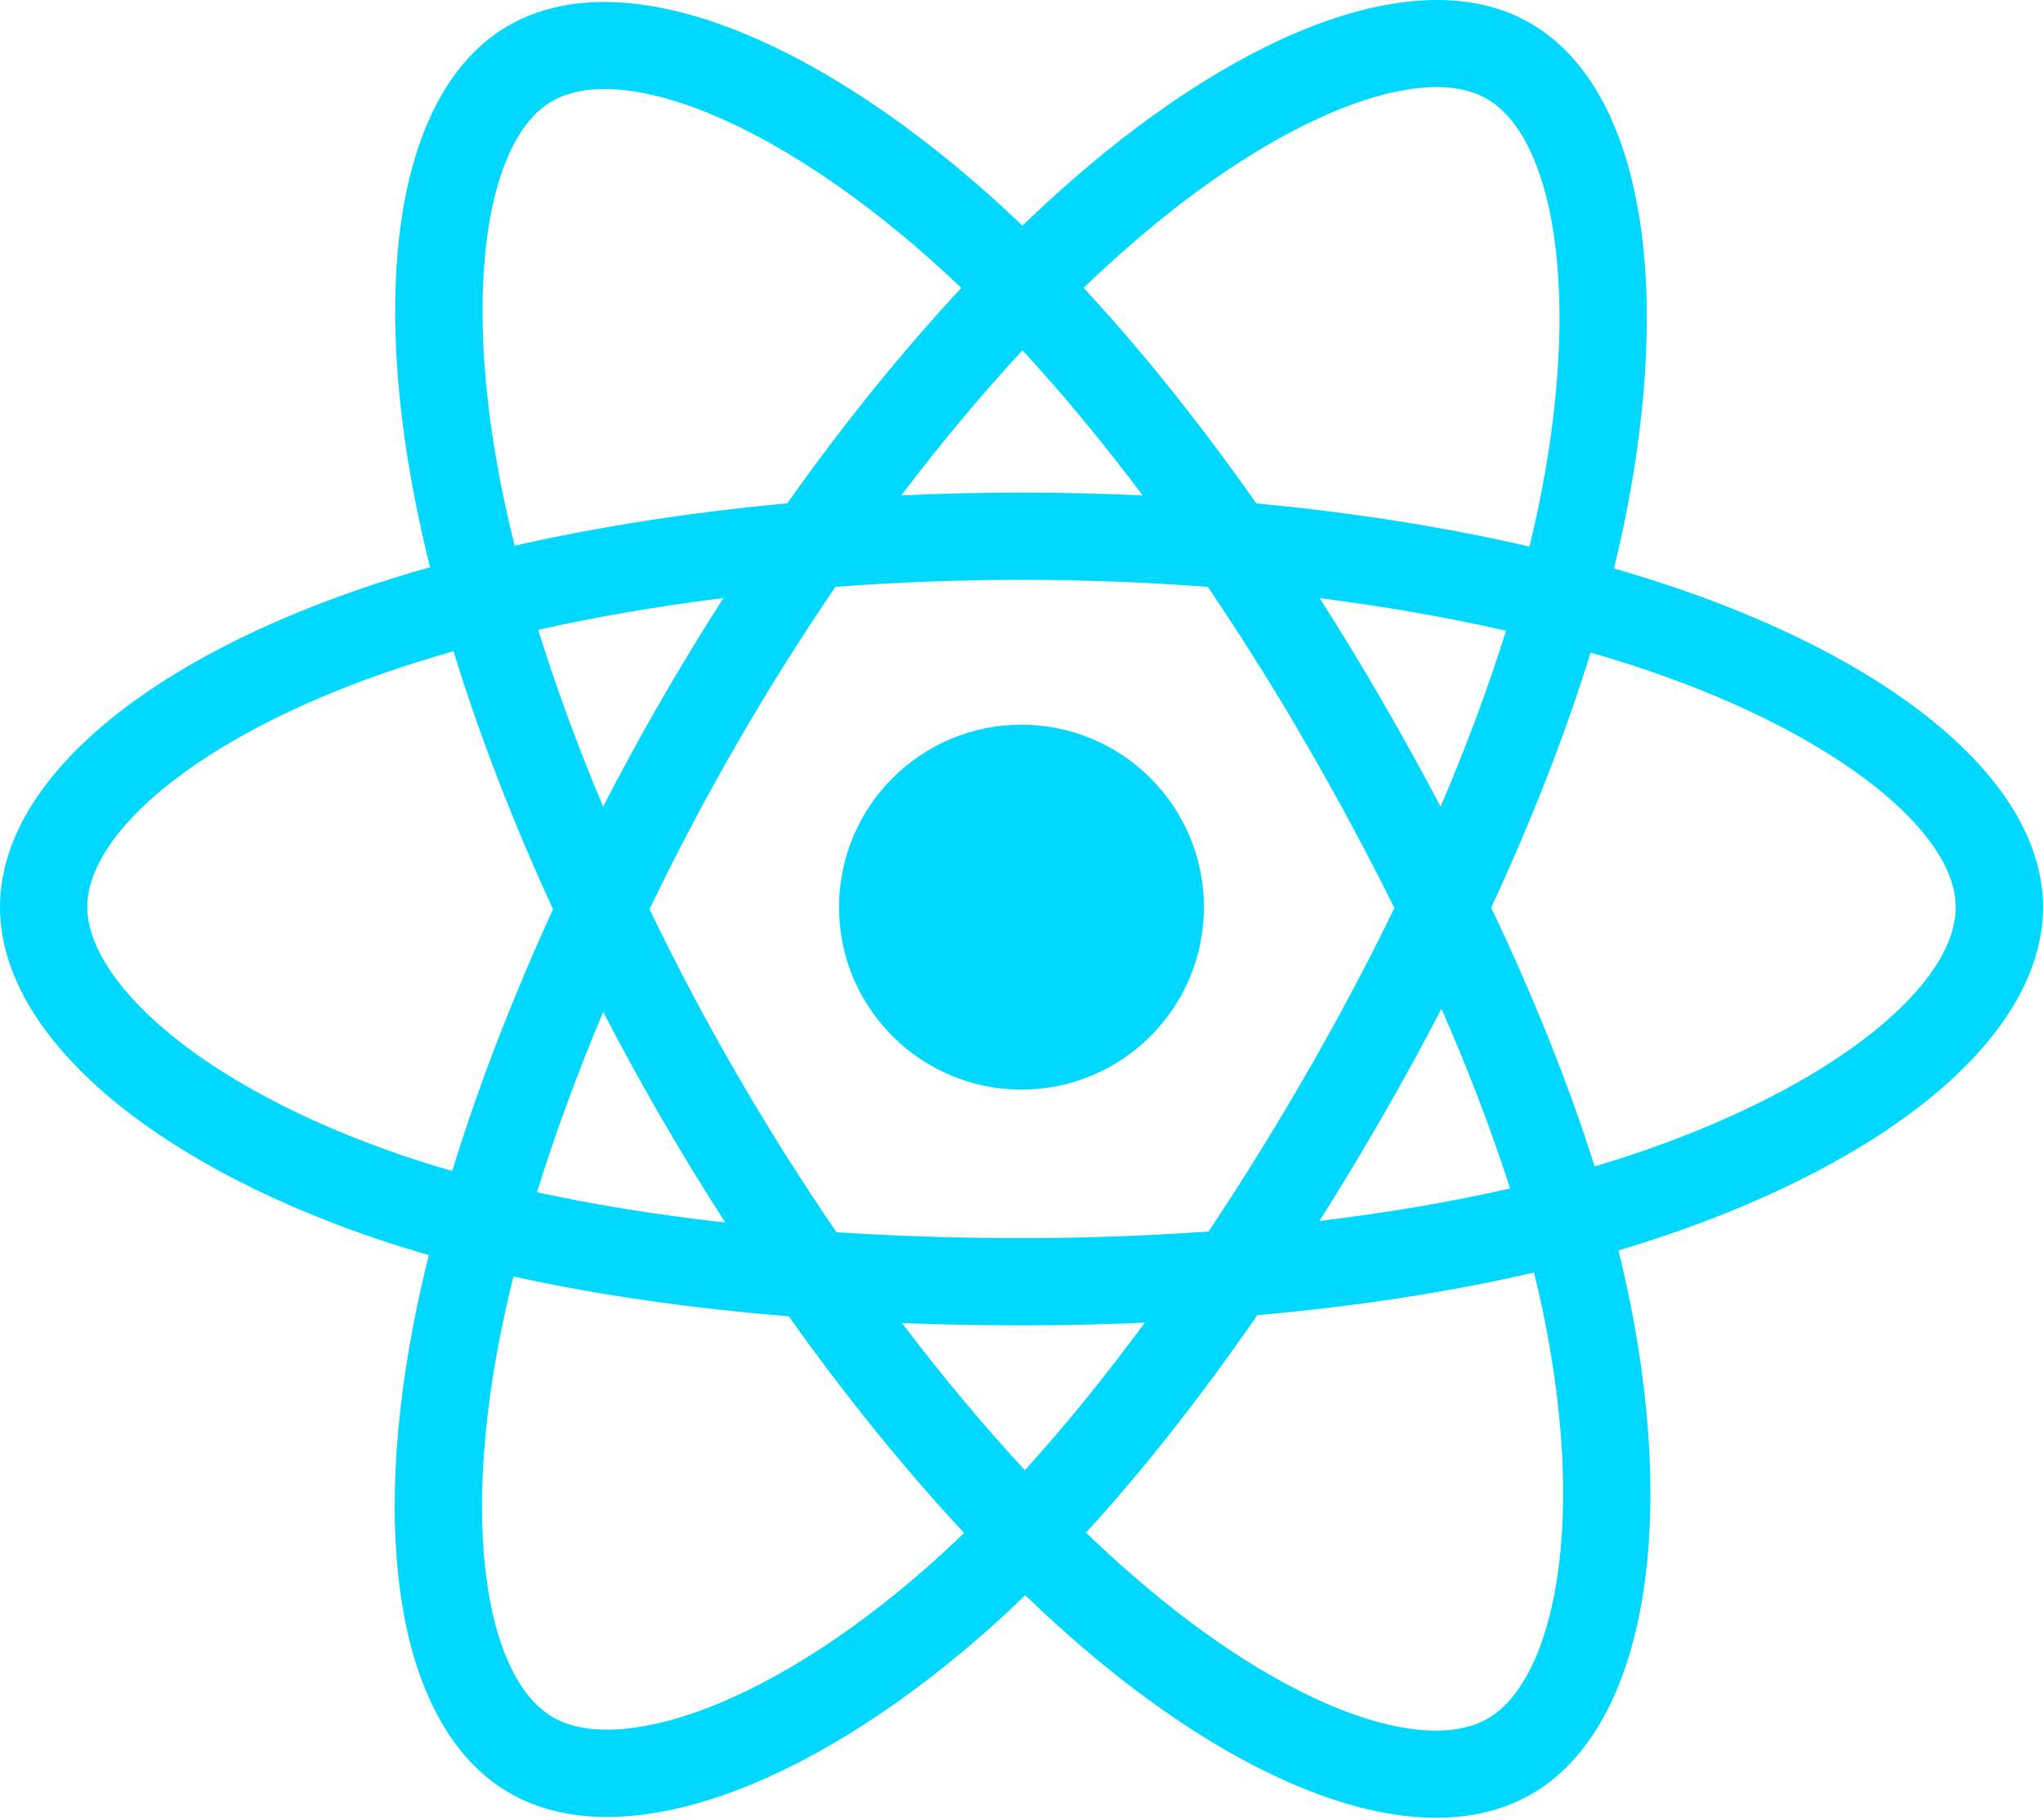
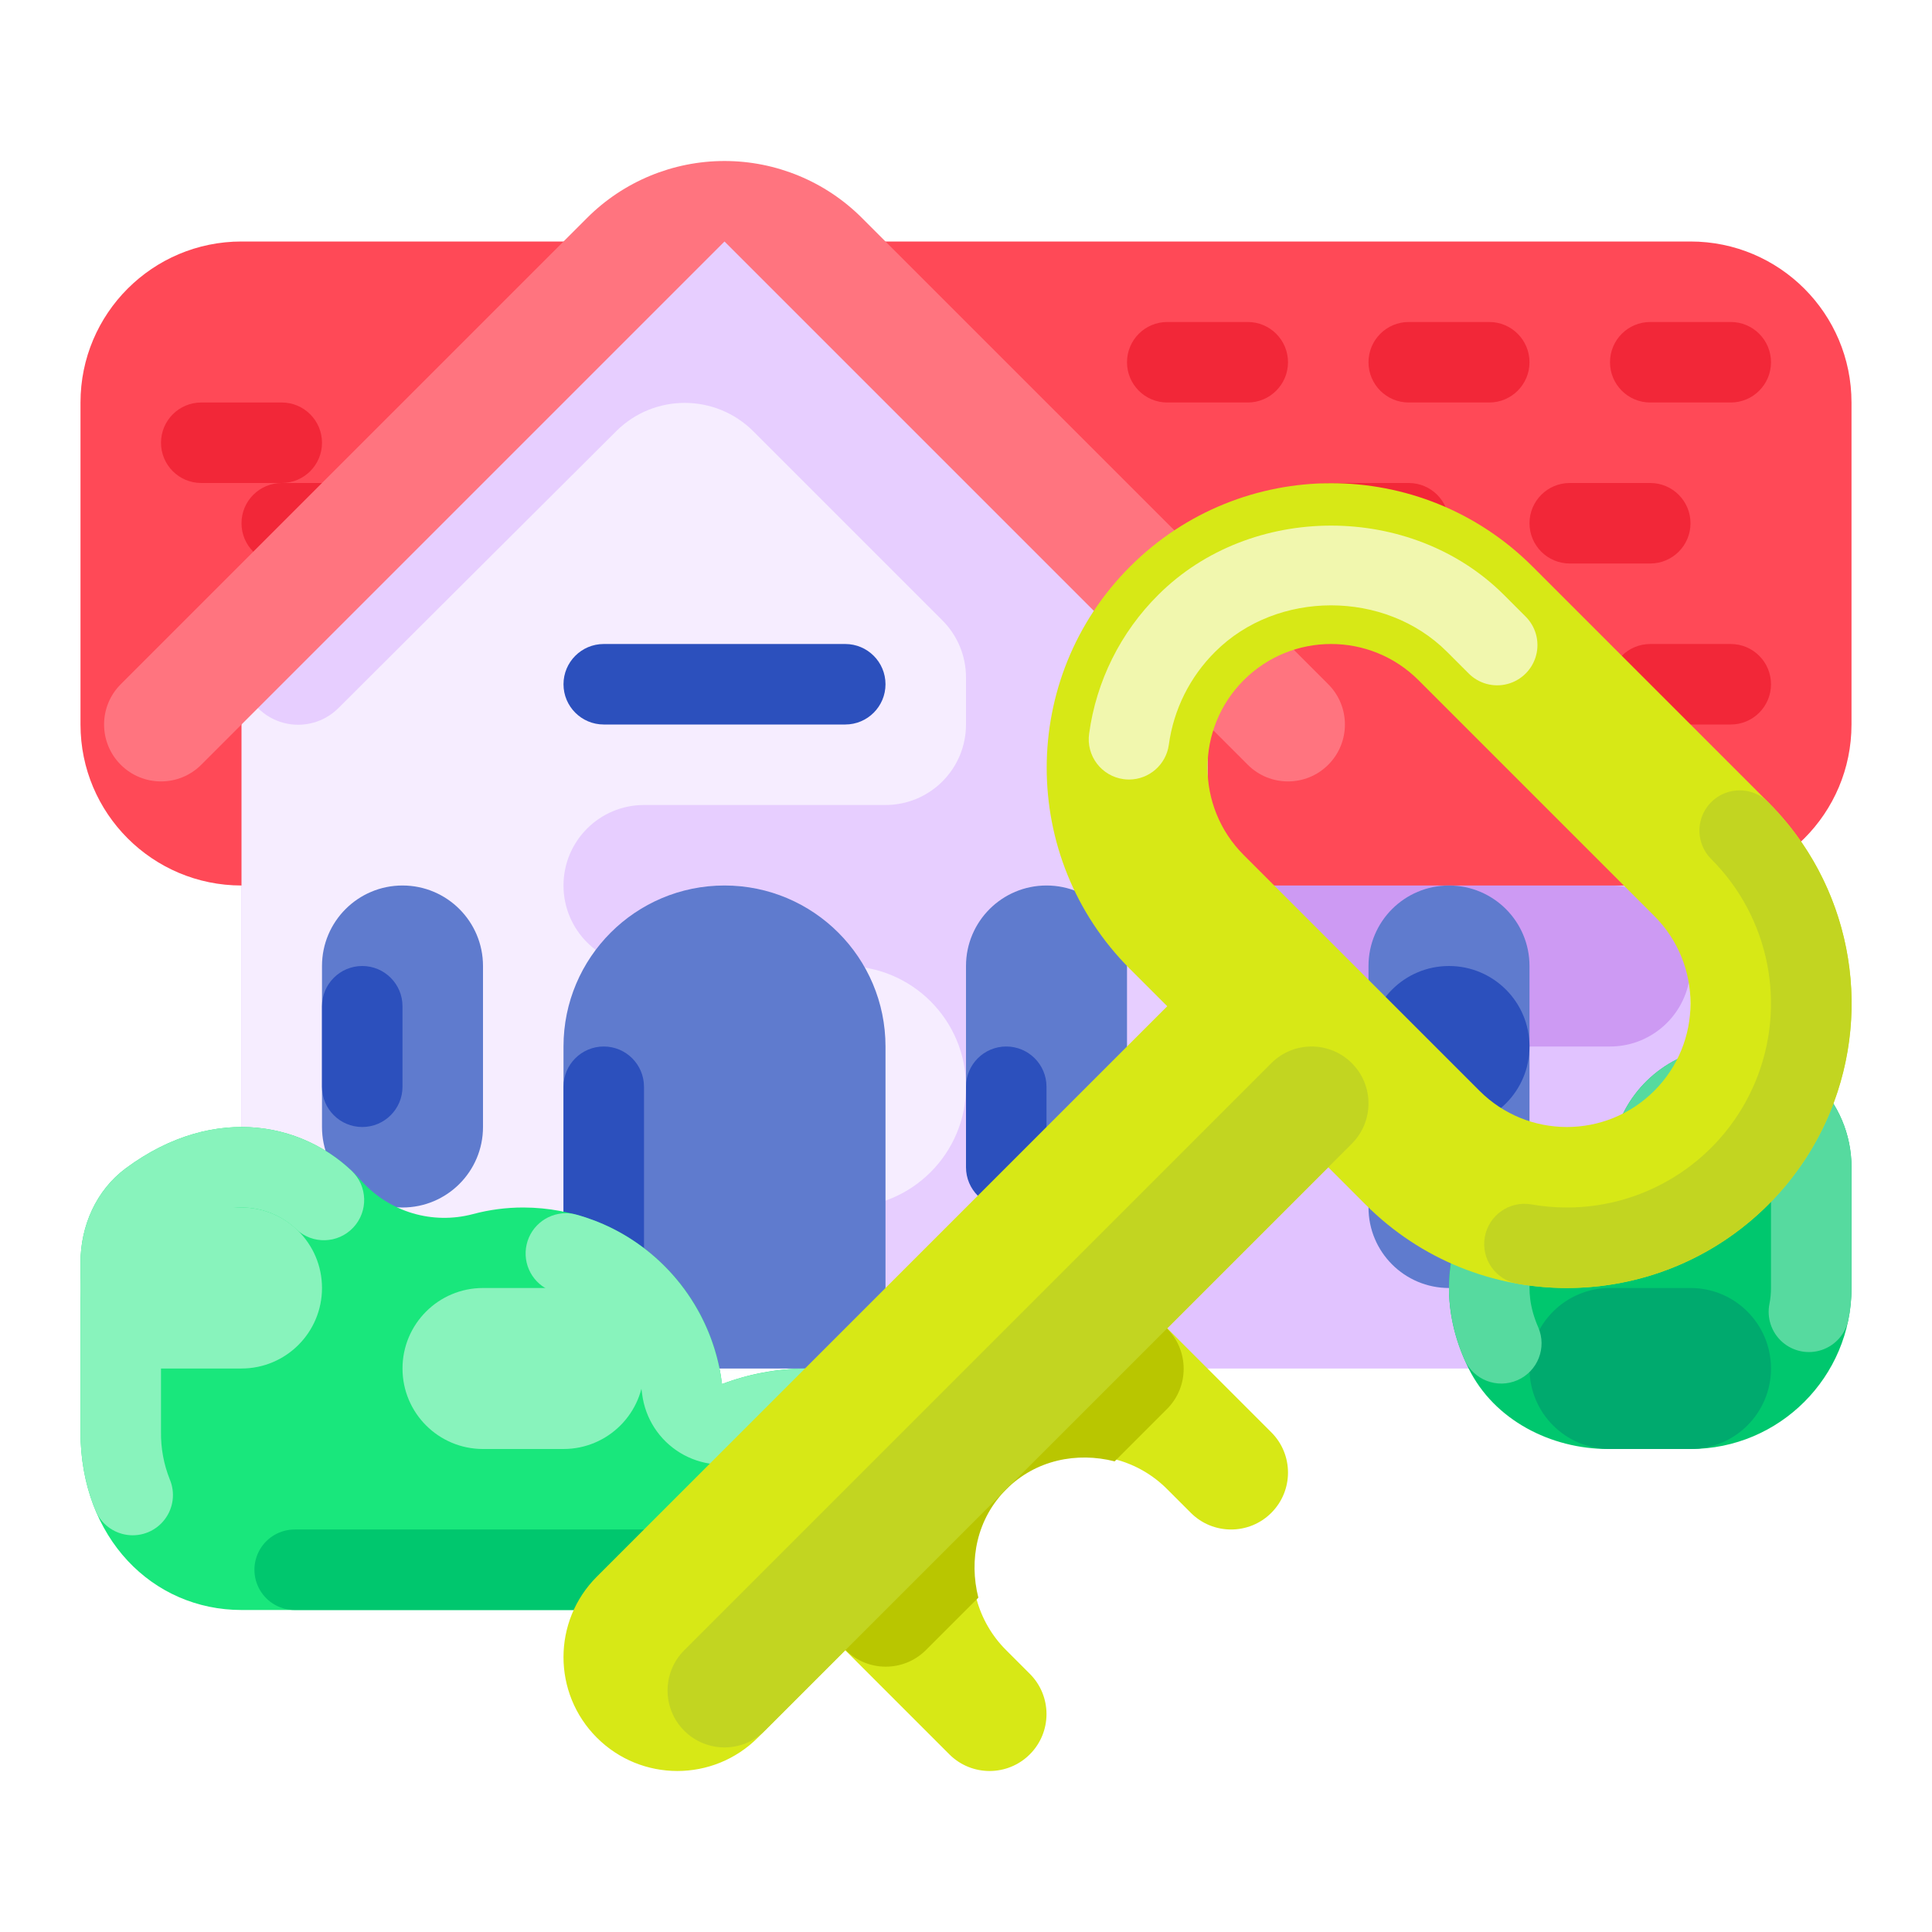
- <svg xmlns="http://www.w3.org/2000/svg" aria-hidden="true" role="img" class="iconify iconify--logos" width="35.93" height="32" preserveAspectRatio="xMidYMid meet" viewBox="0 0 256 228">
-   <path fill="#00D8FF" d="M210.483 73.824a171.49 171.49 0 0 0-8.24-2.597c.465-1.9.893-3.777 1.273-5.621c6.238-30.281 2.16-54.676-11.769-62.708c-13.355-7.7-35.196.329-57.254 19.526a171.23 171.23 0 0 0-6.375 5.848a155.866 155.866 0 0 0-4.241-3.917C100.759 3.829 77.587-4.822 63.673 3.233C50.33 10.957 46.379 33.89 51.995 62.588a170.974 170.974 0 0 0 1.892 8.48c-3.28.932-6.445 1.924-9.474 2.98C17.309 83.498 0 98.307 0 113.668c0 15.865 18.582 31.778 46.812 41.427a145.52 145.52 0 0 0 6.921 2.165a167.467 167.467 0 0 0-2.01 9.138c-5.354 28.2-1.173 50.591 12.134 58.266c13.744 7.926 36.812-.22 59.273-19.855a145.567 145.567 0 0 0 5.342-4.923a168.064 168.064 0 0 0 6.92 6.314c21.758 18.722 43.246 26.282 56.54 18.586c13.731-7.949 18.194-32.003 12.4-61.268a145.016 145.016 0 0 0-1.535-6.842c1.62-.48 3.21-.974 4.76-1.488c29.348-9.723 48.443-25.443 48.443-41.52c0-15.417-17.868-30.326-45.517-39.844Zm-6.365 70.984c-1.4.463-2.836.91-4.3 1.345c-3.24-10.257-7.612-21.163-12.963-32.432c5.106-11 9.31-21.767 12.459-31.957c2.619.758 5.16 1.557 7.61 2.4c23.69 8.156 38.14 20.213 38.14 29.504c0 9.896-15.606 22.743-40.946 31.14Zm-10.514 20.834c2.562 12.94 2.927 24.64 1.23 33.787c-1.524 8.219-4.59 13.698-8.382 15.893c-8.067 4.67-25.32-1.4-43.927-17.412a156.726 156.726 0 0 1-6.437-5.87c7.214-7.889 14.423-17.06 21.459-27.246c12.376-1.098 24.068-2.894 34.671-5.345a134.17 134.17 0 0 1 1.386 6.193ZM87.276 214.515c-7.882 2.783-14.16 2.863-17.955.675c-8.075-4.657-11.432-22.636-6.853-46.752a156.923 156.923 0 0 1 1.869-8.499c10.486 2.32 22.093 3.988 34.498 4.994c7.084 9.967 14.501 19.128 21.976 27.15a134.668 134.668 0 0 1-4.877 4.492c-9.933 8.682-19.886 14.842-28.658 17.94ZM50.35 144.747c-12.483-4.267-22.792-9.812-29.858-15.863c-6.35-5.437-9.555-10.836-9.555-15.216c0-9.322 13.897-21.212 37.076-29.293c2.813-.98 5.757-1.905 8.812-2.773c3.204 10.42 7.406 21.315 12.477 32.332c-5.137 11.18-9.399 22.249-12.634 32.792a134.718 134.718 0 0 1-6.318-1.979Zm12.378-84.26c-4.811-24.587-1.616-43.134 6.425-47.789c8.564-4.958 27.502 2.111 47.463 19.835a144.318 144.318 0 0 1 3.841 3.545c-7.438 7.987-14.787 17.08-21.808 26.988c-12.04 1.116-23.565 2.908-34.161 5.309a160.342 160.342 0 0 1-1.76-7.887Zm110.427 27.268a347.8 347.8 0 0 0-7.785-12.803c8.168 1.033 15.994 2.404 23.343 4.08c-2.206 7.072-4.956 14.465-8.193 22.045a381.151 381.151 0 0 0-7.365-13.322Zm-45.032-43.861c5.044 5.465 10.096 11.566 15.065 18.186a322.04 322.04 0 0 0-30.257-.006c4.974-6.559 10.069-12.652 15.192-18.18ZM82.802 87.83a323.167 323.167 0 0 0-7.227 13.238c-3.184-7.553-5.909-14.98-8.134-22.152c7.304-1.634 15.093-2.97 23.209-3.984a321.524 321.524 0 0 0-7.848 12.897Zm8.081 65.352c-8.385-.936-16.291-2.203-23.593-3.793c2.26-7.3 5.045-14.885 8.298-22.6a321.187 321.187 0 0 0 7.257 13.246c2.594 4.48 5.28 8.868 8.038 13.147Zm37.542 31.03c-5.184-5.592-10.354-11.779-15.403-18.433c4.902.192 9.899.29 14.978.29c5.218 0 10.376-.117 15.453-.343c-4.985 6.774-10.018 12.97-15.028 18.486Zm52.198-57.817c3.422 7.8 6.306 15.345 8.596 22.52c-7.422 1.694-15.436 3.058-23.88 4.071a382.417 382.417 0 0 0 7.859-13.026a347.403 347.403 0 0 0 7.425-13.565Zm-16.898 8.101a358.557 358.557 0 0 1-12.281 19.815a329.4 329.4 0 0 1-23.444.823c-7.967 0-15.716-.248-23.178-.732a310.202 310.202 0 0 1-12.513-19.846h.001a307.41 307.41 0 0 1-10.923-20.627a310.278 310.278 0 0 1 10.89-20.637l-.001.001a307.318 307.318 0 0 1 12.413-19.761c7.613-.576 15.42-.876 23.31-.876H128c7.926 0 15.743.303 23.354.883a329.357 329.357 0 0 1 12.335 19.695a358.489 358.489 0 0 1 11.036 20.54a329.472 329.472 0 0 1-11 20.722Zm22.56-122.124c8.572 4.944 11.906 24.881 6.52 51.026c-.344 1.668-.73 3.367-1.15 5.09c-10.622-2.452-22.155-4.275-34.23-5.408c-7.034-10.017-14.323-19.124-21.64-27.008a160.789 160.789 0 0 1 5.888-5.4c18.9-16.447 36.564-22.941 44.612-18.3ZM128 90.808c12.625 0 22.86 10.235 22.86 22.86s-10.235 22.86-22.86 22.86s-22.86-10.235-22.86-22.86s10.235-22.86 22.86-22.86Z" />
+ <svg xmlns="http://www.w3.org/2000/svg" viewBox="0 0 512 512">
+   <defs>
+     <style>.cls-4{fill:#f22738}.cls-7{fill:#5f7bce}.cls-8{fill:#2c50bd}.cls-10{fill:#00c76e}.cls-14{fill:#88f3bc}.cls-17{fill:#c2d521}</style>
+   </defs>
+   <g id="Property_Real_Estate" data-name="Property Real Estate">
+     <rect x="64" y="106.667" width="384" height="256" rx="42.667" ry="42.667" style="fill:#e1c3ff" />
+     <rect x="298.667" y="234.667" width="149.333" height="42.667" rx="21.333" ry="21.333" style="fill:#cd9af3" />
+     <rect x="21.333" y="64" width="469.333" height="170.667" rx="42.667" ry="42.667" style="fill:#ff4957" />
+     <rect class="cls-4" x="64" y="128" width="42.667" height="21.333" rx="10.667" ry="10.667" />
+     <rect class="cls-4" x="298.667" y="85.333" width="42.667" height="21.333" rx="10.667" ry="10.667" />
+     <rect class="cls-4" x="405.333" y="128" width="42.667" height="21.333" rx="10.667" ry="10.667" />
+     <rect class="cls-4" x="341.333" y="128" width="42.667" height="21.333" rx="10.667" ry="10.667" />
+     <rect class="cls-4" x="426.667" y="170.667" width="42.667" height="21.333" rx="10.667" ry="10.667" />
+     <rect class="cls-4" x="362.667" y="85.333" width="42.667" height="21.333" rx="10.667" ry="10.667" />
+     <rect class="cls-4" x="426.667" y="85.333" width="42.667" height="21.333" rx="10.667" ry="10.667" />
+     <path d="M307.503 158.17 222.17 72.837a42.667 42.667 0 0 0-60.34 0L76.497 158.17A42.667 42.667 0 0 0 64 188.34V320a42.667 42.667 0 0 0 42.667 42.667h170.666A42.667 42.667 0 0 0 320 320V188.34a42.667 42.667 0 0 0-12.497-30.17z" style="fill:#f6edff" />
+     <path d="M313.751 164.418 212.913 63.578a21.334 21.334 0 0 0-34.179 5.57l-1.217 2.442c-.072.144-.073.303-.14.448A14.925 14.925 0 0 0 160 74.667l-91.582 91.582a15.085 15.085 0 1 0 21.333 21.333s48.466-48.345 73.578-73.337a25.712 25.712 0 0 1 36.374.124l50.048 50.049A21.332 21.332 0 0 1 256 179.503V192a21.333 21.333 0 0 1-21.333 21.333h-64a21.333 21.333 0 1 0 0 42.667H224a32 32 0 0 1 0 64h-10.667a21.333 21.333 0 0 0 0 42.667h64A42.667 42.667 0 0 0 320 320V179.504a21.335 21.335 0 0 0-6.249-15.086z" style="fill:#e7ceff" />
+     <path class="cls-7" d="M192 234.667a42.667 42.667 0 0 1 42.667 42.666v85.334h-85.334v-85.334A42.667 42.667 0 0 1 192 234.667z" />
+     <rect class="cls-8" x="149.333" y="277.333" width="21.333" height="85.333" rx="10.667" ry="10.667" />
+     <rect class="cls-7" x="85.333" y="234.667" width="42.667" height="85.333" rx="21.333" ry="21.333" />
+     <rect class="cls-8" x="85.333" y="256" width="21.333" height="42.667" rx="10.667" ry="10.667" />
+     <rect class="cls-7" x="256" y="234.667" width="42.667" height="85.333" rx="21.333" ry="21.333" />
+     <rect class="cls-7" x="362.667" y="234.667" width="42.667" height="106.667" rx="21.333" ry="21.333" />
+     <rect class="cls-8" x="149.333" y="170.667" width="85.333" height="21.333" rx="10.667" ry="10.667" />
+     <path d="M32 202.667a15.085 15.085 0 0 0 21.333 0L192 64l138.667 138.667a15.085 15.085 0 0 0 21.333 0 15.085 15.085 0 0 0 0-21.334L228.418 57.752A51.503 51.503 0 0 0 192 42.667a51.503 51.503 0 0 0-36.418 15.085L32 181.333a15.085 15.085 0 0 0 0 21.334z" style="fill:#ff747f" />
+     <rect class="cls-4" x="42.667" y="106.667" width="42.667" height="21.333" rx="10.667" ry="10.667" />
+     <circle class="cls-8" cx="384" cy="277.333" r="21.333" />
+     <rect class="cls-8" x="256" y="277.333" width="21.333" height="42.667" rx="10.667" ry="10.667" />
+     <g>
+       <path class="cls-10" d="M458.667 277.333a31.902 31.902 0 0 0-30.1 21.525c-.644-.029-1.25-.191-1.9-.191-30.416 0-53.399 31.824-37.462 63.995 6.768 13.66 21.753 21.338 36.999 21.338H448a42.667 42.667 0 0 0 42.667-42.667v-32a32 32 0 0 0-32-32z" />
+       <rect x="405.333" y="341.333" width="64" height="42.667" rx="21.333" ry="21.333" style="fill:#00aa6e" />
+       <path d="M458.667 277.333a31.902 31.902 0 0 0-30.1 21.525l-1.03-.118a6.914 6.914 0 0 0-.758-.072h-.03l-.025-.001H426.402l-.08.001h-.008l-.079.001h-.01l-.078.001h-.008l-.08.001h-.008l-.078.001h-.01l-.077.002h-.01l-.079.002h-.009l-.078.001h-.009l-.077.002h-.01l-.078.002h-.01l-.077.003h-.01l-.076.002h-.013l-.075.003h-.011l-.075.003h-.013l-.075.003h-.011l-.076.003h-.012l-.074.004h-.014l-.074.003h-.013l-.074.004h-.012l-.074.004h-.013l-.075.004h-.011l-.076.004h-.01l-.076.005h-.01l-.078.004h-.009l-.077.005h-.01l-.077.005h-.008l-.075.005h-.013l-.072.005-.014.001-.071.005h-.014l-.074.005h-.01l-.075.006h-.011l-.075.006-.012.001-.07.005-.018.001-.071.005-.014.001-.07.006-.018.001-.068.005-.018.002-.068.005-.018.002-.069.005-.017.002-.068.005-.018.002-.068.006-.019.001-.066.006-.02.002-.067.006-.02.002-.064.006-.023.002-.062.006-.024.002-.062.006-.024.002-.064.006-.02.002-.065.007-.021.002-.065.007-.021.002-.064.006-.023.003-.063.006-.022.003-.063.007-.024.002-.062.007-.023.003-.06.006-.026.003-.063.008-.019.002-.061.007-.027.003-.058.007-.026.003-.054.006-.033.004-.055.007-.026.003-.054.007-.035.004-.05.006-.034.005-.048.006-.038.005-.05.006-.029.004-.055.008-.032.004-.053.007-.028.004-.054.007-.037.005-.048.007-.03.004-.053.008-.036.004-.05.008-.03.004-.053.008-.033.004-.053.008-.03.005-.055.008-.031.004-.053.008-.032.005-.051.008-.035.005-.05.008-.033.005-.05.008-.037.006-.048.008-.036.005-.04.007-.046.007-.047.008-.035.005-.043.008-.043.007-.033.005-.052.009-.032.005-.052.01-.03.004-.054.01-.031.005-.054.01-.027.004-.058.01-.024.005-.061.01-.022.005-.06.01-.025.005-.062.01-.02.005-.064.011-.02.004-.064.012-.02.004-.062.011-.022.005-.064.012-.019.004-.065.012-.018.003-.068.014-.014.002-.066.013-.02.004-.065.013-.018.004-.068.014-.015.003-.073.015-.009.001-.073.015-.011.003-.079.016h-.003a42.704 42.704 0 0 0-33.461 35.53v.002a3.942 3.942 0 0 1-.013.084v.002l-.011.083-.001.003-.012.083v.002c-.026.186-.051.371-.075.558v.003l-.01.082v.006a3.332 3.332 0 0 0-.011.08v.008l-.01.076-.002.012-.008.073-.002.013-.008.07-.002.018-.008.067-.002.018-.008.067-.002.019-.007.064-.003.022-.007.063-.002.022a2.266 2.266 0 0 0-.007.067l-.002.018-.006.06-.003.026-.006.058-.003.027-.004.041-.004.04-.004.046-.003.026-.006.06-.003.027-.005.058-.002.024-.006.061-.003.026a1.718 1.718 0 0 1-.005.06l-.002.025-.006.06-.002.025-.006.062-.002.022c0 .02-.003.041-.005.061l-.002.029-.004.056-.003.03-.004.053-.003.032-.005.056-.002.029-.004.052-.003.035-.003.047-.003.038-.003.04-.003.048-.003.035-.003.05-.003.036-.004.051-.002.035-.003.05-.002.035-.004.053-.002.031-.003.052-.003.034-.003.055-.001.028-.003.05-.002.037-.003.049-.002.036a.996.996 0 0 0-.003.045l-.002.04-.002.049-.002.032-.003.053-.001.03-.003.056-.002.024c0 .021 0 .041-.002.061l-.001.026-.003.061-.001.024-.003.062v.026c-.002.02-.003.039-.003.06l-.001.027-.002.057-.002.03-.002.06-.001.023-.002.063v.024l-.003.062v.024l-.003.063v.024l-.002.059v.027l-.003.057v.029l-.001.054-.001.032-.001.053-.001.032-.001.056-.001.024-.001.064v.018l-.002.068V340.722l-.002.065v.088l-.002.02v.241l-.001.018V341.583l.001.075v.009l.001.075v.094l.002.081v.006l.001.08v.008l.002.077v.086l.001.012.002.076v.01l.002.077v.01l.002.076v.013l.002.075v.01l.003.078v.008c0 .027.001.054.003.08v.007l.002.08v.008l.003.08v.004l.003.084v.002l.007.17v.003l.004.085v.002l.003.086.001.001.004.085v.003l.004.083v.005l.004.083v.004l.005.084v.003l.01.171v.004l.004.085v.001a47.866 47.866 0 0 0 4.045 16.416 10.667 10.667 0 0 0 19.54-8.562c-4.649-10.609-1.292-18.39 1.123-22.084a21.303 21.303 0 0 1 17.027-9.675c.663.07 1.392.135 1.809.153.319.015.636.021.954.021a21.334 21.334 0 0 0 20.138-14.315 10.645 10.645 0 0 1 9.955-7.21 10.679 10.679 0 0 1 10.666 10.667v32a21.62 21.62 0 0 1-.403 4.17 10.667 10.667 0 1 0 20.931 4.124q.122-.618.226-1.243l.004-.022.003-.023.008-.044.002-.012.008-.053.003-.013.008-.054.001-.006.01-.061a42.91 42.91 0 0 0 .509-5.318v-.003l.002-.063v-.011l.002-.058v-.01l.002-.056v-.015l.002-.052v-.019l.002-.048v-.021l.002-.048v-.066l.001-.023.002-.045v-.023l.001-.043v-.026l.001-.041v-.027l.001-.04v-.028l.001-.04.001-.028v-.068l.001-.04v-.095l.002-.043v-32.364a32 32 0 0 0-32-32z" style="fill:#56da9f" />
+     </g>
+     <g>
+       <path d="M213.333 362.666a63.47 63.47 0 0 0-21.992 4.124A53.157 53.157 0 0 0 138.667 320a51.54 51.54 0 0 0-13.337 1.748 29.516 29.516 0 0 1-29.476-8.72c-13.802-15.597-38.82-20.995-62.545-3.395-7.801 5.787-11.976 15.255-11.976 24.969v44.867c0 28.12 19.103 47.197 42.667 47.197h148.227c41.259 0 43.418-63.322 2.165-63.991q-.528-.009-1.059-.009z" style="fill:#19e77c" />
+       <path class="cls-14" d="M64 298.667c-9.558 0-19.865 3.15-29.964 10.434q-.363.262-.727.531c-7.801 5.788-11.976 15.256-11.976 24.97v45.04l.001.033V379.898l.001.04v.134l.002.037v.133l.002.04v.086l.002.064v.02l.001.085.001.034.001.052.001.035v.05l.001.037.002.05v.037l.002.046v.042l.002.044v.04l.002.046v.038l.002.049v.037l.002.047.001.039.002.047.001.038.001.052.002.033.002.083.001.035.002.049.002.042.001.043.001.04.002.045.002.04.002.045.001.04.002.044.002.04.002.046.001.037.002.049.002.037.002.044.002.042.002.04.002.045.001.037.003.046.001.03.006.105v.03l.003.048.002.035.002.045.003.04.002.043.003.04.002.045.002.038.003.047.002.035.002.048.003.036.003.048.002.034.003.049.002.036.003.047.002.034.003.049.002.032.009.127v.002l.004.059.002.024.004.053.002.03.003.053.003.029.003.05.002.034.004.048.002.035.004.048.003.034.004.049.002.033.004.049.002.032.004.05.003.03.004.053.002.017.016.203.002.021.004.05.003.033.005.05.002.03.005.053.002.03.005.052.003.029.005.052.002.029.005.054.002.024.006.058.002.02.006.061v.016l.007.066.031.306.001.009.007.066.002.014.006.064.002.016.007.063.002.018.006.06.002.021.007.06.002.018.007.063.002.014.007.067v.005l.055.46v.003l.008.068.001.013.009.065.001.013.009.065.002.015.007.065.002.011.009.068.001.01.01.07c.023.18.046.36.072.538v.002l.021.151v.004c.044.307.09.61.139.914a52.226 52.226 0 0 0 1.965 8.134c.06.185.123.368.185.55v.001l.022.062.003.01.02.057.005.014.018.055.006.015.019.054.006.018.018.052.006.016.019.054.005.013.02.058.002.005.09.254.006.016.016.045.01.025.016.046.009.025.016.042.01.03.015.04.012.03.013.038.013.035.013.036.014.037.012.03.016.044.01.027.02.053.006.017.026.07.055.145.005.012.023.06.005.012.022.057.006.018.022.055.006.016.022.057.004.012.025.061.003.01.025.063.003.009q.17.433.348.862a10.667 10.667 0 1 0 19.705-8.175 32.694 32.694 0 0 1-2.322-12.575v-44.867c0-3.3 1.284-6.302 3.352-7.836C52.072 322.276 58.122 320 64 320a21.092 21.092 0 0 1 14.525 5.77 10.667 10.667 0 1 0 14.638-15.52 42.339 42.339 0 0 0-26.401-11.495h-.004l-.06-.004h-.007l-.06-.004h-.007a47.196 47.196 0 0 0-.382-.022h-.006l-.057-.003-.011-.001-.053-.003h-.016l-.052-.003h-.015l-.052-.003h-.014l-.055-.003h-.002l-.252-.01-.011-.001-.051-.002h-.019l-.05-.002-.017-.001-.05-.002h-.018l-.051-.002h-.015l-.053-.002h-.013l-.18-.006h-.007l-.045-.001h-.026l-.042-.002h-.027l-.041-.001-.029-.001h-.04l-.03-.001-.039-.001h-.032l-.039-.001-.03-.001h-.039l-.03-.001-.07-.001H64.493l-.035-.001H64.386l-.034-.001h-.14l-.04-.001H64.002z" />
+       <path class="cls-10" d="M206.198 405.333h-128a10.667 10.667 0 1 0 0 21.333h128a10.667 10.667 0 0 0 0-21.333z" />
+       <path class="cls-14" d="M149.953 321.517a10.668 10.668 0 0 0-2.835 20.95 31.818 31.818 0 0 1 23.051 26.943 21.333 21.333 0 0 0 28.533 17.403 42.735 42.735 0 0 1 15.295-2.808h.049c3.845.063 7.554.959 8.661 7.04a10.666 10.666 0 1 0 20.988-3.82 33.182 33.182 0 0 0-2.346-7.628l-.002-.004-.014-.033-.001-.002-.077-.168-.003-.008-.013-.029-.004-.007-.013-.028-.003-.008a5.03 5.03 0 0 0-.044-.096l-.002-.003-.013-.027-.005-.011-.012-.027-.004-.009-.013-.028-.004-.006-.044-.095-.002-.005-.013-.026-.006-.012-.011-.024-.006-.013-.012-.024-.005-.012-.043-.088-.003-.008-.011-.023-.008-.016-.01-.02-.01-.018-.008-.02-.01-.018-.01-.02-.008-.018-.014-.029-.013-.025-.007-.016-.012-.023-.008-.016-.01-.021-.009-.018-.01-.02-.008-.018-.013-.025-.006-.012-.018-.037-.006-.011-.015-.028-.006-.012-.012-.025-.008-.015-.012-.024-.007-.013-.016-.032-.002-.006-.02-.039-.004-.006-.016-.03-.007-.015-.012-.024-.007-.014-.014-.026-.006-.012-.016-.031-.003-.006-.02-.04-.02-.038-.004-.006-.017-.032-.004-.009-.016-.03-.005-.01-.016-.03-.005-.007a3.346 3.346 0 0 0-.04-.078l-.004-.006-.017-.033-.004-.006-.017-.032-.004-.008-.018-.034-.002-.004-.043-.078-.002-.004-.018-.034-.004-.008-.018-.032-.003-.006-.02-.037-.066-.12v-.001l-.021-.037-.003-.004c-4.222-7.597-11.726-13.309-22.608-14.394h-.002a38.351 38.351 0 0 0-.862-.076h-.002l-.055-.004h-.003l-.23-.017h-.005l-.052-.003h-.006l-.228-.015h-.007l-.05-.004h-.008l-.049-.003h-.01a13.45 13.45 0 0 0-.112-.007h-.006l-.052-.003h-.009l-.046-.003h-.012l-.05-.003h-.006l-.116-.006-.056-.002-.011-.001-.044-.002h-.015l-.043-.002-.014-.001a13.4 13.4 0 0 0-.113-.005h-.006l-.05-.002h-.016l-.039-.002h-.018l-.04-.002h-.016l-.045-.002h-.011l-.058-.002h-.003l-.053-.002h-.013l-.045-.002h-.013l-.043-.001h-.017l-.044-.002h-.01l-.115-.003h-.055l-.022-.001-.035-.001h-.021l-.037-.001h-.02l-.055-.001h-.07a64.659 64.659 0 0 0-22.659 3.997l-.015.006-.092.033-.128.047-.006.002-.081.03-.01-.071-.002-.023-.006-.048-.003-.027-.006-.047-.003-.025-.007-.052-.003-.02a2.6 2.6 0 0 0-.009-.07l-.002-.016-.007-.055-.003-.024-.007-.048-.003-.026-.007-.046-.003-.025-.02-.143-.002-.017-.007-.054-.003-.023-.008-.049-.003-.024-.008-.06-.002-.009a2.673 2.673 0 0 1-.01-.074l-.001-.008-.01-.063-.003-.02-.007-.05-.003-.025-.008-.051-.003-.02-.022-.144-.002-.012-.008-.06-.003-.02-.009-.052-.002-.02a1.81 1.81 0 0 1-.01-.058l-.002-.013-.022-.143-.004-.021-.008-.052-.003-.02-.009-.055-.003-.017-.01-.068-.001-.003-.012-.072-.003-.017-.01-.055-.002-.02-.009-.052-.004-.022-.008-.052-.004-.019a2.67 2.67 0 0 0-.012-.07v-.006l-.012-.066-.003-.018a1.354 1.354 0 0 1-.009-.053l-.004-.022-.009-.053-.003-.017a1.99 1.99 0 0 1-.01-.061l-.003-.01-.013-.072-.002-.013-.01-.058-.004-.02-.01-.052-.003-.02-.01-.054-.003-.019a10.723 10.723 0 0 0-.026-.14l-.003-.018-.01-.055-.004-.02-.01-.05-.004-.023a1.662 1.662 0 0 1-.01-.056l-.003-.013-.013-.072-.002-.008-.012-.062-.004-.02-.01-.05-.004-.023-.01-.053-.003-.016-.029-.143-.003-.013-.01-.058-.004-.017a1.715 1.715 0 0 1-.012-.057l-.003-.014-.013-.065-.001-.006-.03-.144-.003-.017-.011-.054-.004-.018-.011-.055-.004-.017-.03-.142-.002-.011-.013-.06-.003-.016-.012-.056-.004-.016-.013-.062-.002-.008-.016-.073v-.002l-.015-.068-.004-.015-.012-.056-.004-.018-.012-.055-.004-.016a2.385 2.385 0 0 0-.015-.067v-.003l-.016-.072-.002-.008-.014-.062-.004-.017a1.484 1.484 0 0 1-.012-.055l-.004-.016-.014-.059-.003-.012-.032-.14-.004-.017-.013-.054-.004-.018-.013-.055-.004-.016a10.056 10.056 0 0 0-.034-.142v-.004l-.016-.066-.004-.014-.013-.056-.004-.017-.015-.06-.002-.01a11.39 11.39 0 0 1-.035-.142l-.002-.01-.015-.06-.004-.016-.014-.055-.004-.015-.016-.064-.002-.006-.017-.072-.002-.005-.016-.063-.004-.02-.014-.05-.005-.02-.013-.051-.005-.019-.035-.137-.005-.02-.013-.049-.006-.022-.012-.047-.006-.023a1.684 1.684 0 0 1-.015-.054l-.003-.013-.018-.069-.004-.015-.014-.053-.006-.022-.013-.047-.006-.023-.014-.05-.005-.019-.016-.06-.003-.009a2.61 2.61 0 0 0-.018-.068l-.005-.015-.014-.054-.006-.02-.014-.051-.005-.016a1.881 1.881 0 0 0-.015-.057l-.003-.013-.04-.139-.004-.015-.015-.054-.005-.018-.015-.052-.005-.017c-.006-.023-.012-.045-.02-.068l-.02-.07-.003-.011-.016-.058-.005-.018-.015-.05-.006-.022-.015-.05-.005-.016-.02-.069v-.003l-.02-.065-.005-.019-.015-.047-.007-.024-.014-.048-.005-.019-.02-.066-.021-.07-.005-.015-.015-.05-.008-.027-.013-.042-.007-.024-.015-.047-.006-.02a2.14 2.14 0 0 0-.02-.067l-.002-.008-.019-.058-.007-.024-.014-.044-.007-.025-.013-.042-.009-.026-.014-.046-.007-.02-.02-.065-.008-.026-.013-.04-.009-.028-.012-.04-.01-.027-.013-.044-.006-.02-.019-.057-.006-.02-.018-.056-.009-.026-.013-.04-.008-.027-.014-.04-.008-.028-.014-.04-.008-.026-.021-.063-.006-.017-.017-.05-.007-.024-.014-.043-.009-.025c-.004-.014-.01-.028-.013-.041l-.01-.027-.02-.06v-.004l-.023-.066-.007-.021-.016-.046-.008-.024-.014-.041-.008-.026-.017-.047-.006-.019-.023-.065-.004-.013-.018-.053-.008-.022-.015-.044-.009-.025-.016-.044-.007-.021-.018-.054-.005-.013-.023-.066-.006-.016-.016-.047-.01-.027-.015-.042-.008-.023-.017-.047-.006-.018-.024-.066-.003-.008-.02-.058-.008-.021-.016-.045-.008-.022-.016-.044-.01-.025c-.004-.015-.01-.03-.016-.045l-.006-.02-.022-.062-.01-.028-.015-.038-.01-.029-.013-.035-.011-.03-.015-.04-.009-.024-.024-.063-.003-.01-.02-.054-.01-.026-.015-.04-.01-.028-.014-.036-.01-.029-.016-.038-.01-.027-.023-.062-.008-.02-.017-.044-.01-.025-.016-.042-.009-.025-.015-.039-.01-.027-.019-.049-.01-.024-.02-.052-.011-.03-.014-.033-.011-.032-.013-.031-.013-.035-.013-.032-.012-.029-.023-.06-.012-.029-.014-.036-.012-.03-.013-.034-.012-.03-.014-.035-.012-.03-.016-.039-.014-.036-.02-.048-.01-.027-.015-.037-.013-.032-.012-.03-.014-.033-.012-.03-.014-.034-.009-.021-.03-.076-.01-.022-.016-.04-.01-.022-.016-.04-.009-.021-.016-.04-.008-.02-.06-.144-.006-.014-.018-.042-.01-.022-.016-.04-.009-.021-.017-.04-.005-.012-.034-.08-.012-.027-.014-.035-.012-.026-.015-.036-.011-.027-.016-.036-.01-.02c-.018-.045-.038-.092-.058-.136l-.01-.024-.015-.036-.012-.027-.015-.033-.013-.03-.015-.035-.008-.018-.036-.082-.007-.016-.017-.038-.01-.025-.018-.037-.009-.022-.018-.04-.009-.02-.03-.07-.013-.027-.016-.034-.011-.027-.017-.036-.01-.025-.018-.037-.01-.024-.017-.037-.01-.022-.034-.076-.01-.019-.018-.04-.009-.02-.017-.039-.011-.024-.017-.037-.01-.022-.063-.135-.009-.018-.02-.042-.008-.018-.018-.04-.01-.02-.02-.043v-.002a13.923 13.923 0 0 0-.075-.157l-.005-.01-.022-.048-.005-.01-.022-.048-.005-.009a24.17 24.17 0 0 0-.098-.205l-.007-.016-.022-.044-.006-.012-.022-.047-.002-.003-.075-.154-.006-.012-.02-.043-.009-.017-.02-.043-.007-.012-.102-.208-.003-.005-.024-.049-.005-.009-.104-.208-.004-.007-.025-.05-.003-.005-.026-.052-.001-.003-.11-.215-.027-.054-.001-.001c-.047-.09-.092-.18-.14-.27v-.002q-.155-.296-.314-.59l-.001-.004-.027-.05-.003-.005q-.23-.428-.469-.852a53.444 53.444 0 0 0-17.586-18.698l-.204-.131-.05-.032-.003-.002-.253-.16-.003-.002-.05-.031-.001-.001q-.256-.16-.513-.318l-.003-.002-.049-.03-.006-.003-.048-.03h-.002l-.2-.122-.011-.006-.041-.025-.016-.01-.189-.112-.015-.009-.04-.023-.016-.01-.04-.023-.016-.01-.13-.077-.017-.01-.037-.022-.021-.012-.037-.021-.02-.012-.036-.021-.02-.011-.088-.052h-.001l-.037-.022-.022-.013-.033-.019-.027-.015-.032-.019-.022-.012-.037-.022-.008-.004-.076-.043-.027-.016-.031-.018-.028-.015-.031-.018-.027-.015-.032-.018-.034-.02-.023-.013-.056-.03-.029-.017-.03-.017-.03-.017-.029-.016-.03-.017-.032-.017-.027-.015-.043-.024-.03-.017-.044-.024-.021-.012-.038-.021-.026-.014-.036-.02-.022-.012-.044-.024-.018-.01-.059-.032-.014-.008-.044-.024-.025-.013-.04-.022-.018-.01-.05-.026-.01-.006-.124-.067-.015-.008-.046-.024-.019-.01-.043-.024-.02-.01-.047-.025-.013-.007-.06-.032-.015-.008-.05-.026-.013-.007-.048-.025-.016-.009-.05-.026-.012-.006-.126-.066-.008-.004-.054-.028-.015-.008-.05-.026-.012-.006-.056-.029-.007-.003-.128-.066-.009-.005-.056-.028-.01-.005-.056-.029-.007-.003-.193-.098-.009-.004-.056-.028-.01-.005a52.415 52.415 0 0 0-9.528-3.654 10.68 10.68 0 0 0-2.8-.375z" />
+       <rect class="cls-14" x="21.333" y="320" width="64" height="42.667" rx="21.333" ry="21.333" />
+       <rect class="cls-14" x="106.667" y="341.333" width="64" height="42.667" rx="21.333" ry="21.333" />
+     </g>
+     <g>
+       <path d="M468.576 212.576 406.09 150.09a75.425 75.425 0 0 0-106.667 106.667l9.91 9.909-151.165 151.162a30.17 30.17 0 0 0 42.667 42.667L224 437.333 234.667 448l16.915 16.915a15.086 15.086 0 0 0 21.333 0 15.084 15.084 0 0 0 0-21.333l-6.24-6.24a30.17 30.17 0 1 1 42.667-42.666l6.24 6.24a15.086 15.086 0 0 0 21.333 0v-.002a15.084 15.084 0 0 0 0-21.332L320 362.667 309.333 352 352 309.333l9.909 9.91a75.424 75.424 0 0 0 106.665 0l.002-.002a75.425 75.425 0 0 0 0-106.665zm-30.171 76.496a32.757 32.757 0 0 1-46.327 0l-62.484-62.485a32.758 32.758 0 0 1 46.327-46.327l62.484 62.485a32.757 32.757 0 0 1 0 46.327z" style="fill:#d7e816" />
+       <path d="M299.208 206.583a10.09 10.09 0 0 1-1.479-.104 10.656 10.656 0 0 1-9.104-12.02 64.04 64.04 0 0 1 18.333-36.824c24.5-24.458 67.084-24.458 91.584 0l5.687 5.688a10.666 10.666 0 1 1-15.083 15.083l-5.688-5.687c-16.416-16.396-45-16.396-61.416 0a42.85 42.85 0 0 0-12.292 24.656 10.659 10.659 0 0 1-10.542 9.208z" style="fill:#f1f7ae" />
+       <path class="cls-17" d="M461.033 209.452a10.666 10.666 0 0 0-7.542 18.209A54.092 54.092 0 0 1 415.24 320a54.619 54.619 0 0 1-9.475-.83 10.667 10.667 0 0 0-3.733 21.004l.253.045.108.018.01.002.099.017.015.003.094.016.018.003.094.015.015.003.1.017.009.001.554.09.012.002.096.015.02.003.09.014.023.003.086.014.026.004.085.013.023.003.086.013.025.004.087.013.022.003.094.014.015.002c.11.017.222.033.332.048l.011.002.096.014.025.003.085.012.028.004.08.011.032.005.077.01.034.005.074.01.034.005.079.01.03.004.082.011.027.004.095.012.013.002.222.028.007.001.101.013.024.003.085.01.03.004.078.01.035.004.073.01.037.004.073.009.037.004.073.009.036.004.074.009.035.004.08.01.027.002.095.011.014.002.221.025.013.001.096.01.027.004.081.008.034.004.075.008.037.004.071.008.04.004.07.007.038.004.071.007.038.004.074.008.035.003.08.008.028.003.092.009.018.002.11.01h.006l.103.01.029.003.079.008.038.003.07.007.04.003.07.007.04.003.069.006.04.004.07.006.04.003.07.007.038.003.072.006.039.003.077.006.03.003.102.008h.006l.112.01h.007l.1.008.031.003.08.006.033.002.075.006.038.003.07.005.042.003.067.005.043.003.067.004.041.003.07.005.038.003.077.005.031.002.092.006.017.001.222.015h.016l.092.006.033.003.075.004.04.002.068.004.041.003.07.004.04.002.07.004.038.002.071.004.04.002.07.004.039.002.073.004.036.002.085.004.023.001.11.005h.012l.098.005.028.002.08.003.036.002.074.003.038.002.07.003.042.002.067.002.044.002.064.003.045.001.067.003.041.002.069.002.04.001.075.003.034.001.097.004h.01l.112.003h.015l.093.004h.036l.072.003.042.001.068.002.043.001.065.002h.045l.064.002.046.002.065.001.043.001.068.002h.041l.071.002h.037l.076.002h.034l.218.004h.03l.078.002h.04l.069.001h.044l.065.001h.046l.061.001h.049l.061.001h.048l.061.001h.11l.047.001h.325a75.398 75.398 0 0 0 53.335-128.757 10.633 10.633 0 0 0-7.543-3.124z" />
+       <path d="m245.333 437.333 13.942-13.941c-2.54-9.975-.407-20.91 7.4-28.716 7.808-7.808 18.742-9.94 28.717-7.401l13.941-13.942A15.085 15.085 0 0 0 288 352l-64 64a15.085 15.085 0 0 0 21.333 21.333z" style="fill:#b9c600" />
+       <path class="cls-17" d="M159.778 355.124h220.026a15.085 15.085 0 0 1 15.085 15.085 15.085 15.085 0 0 1-15.085 15.085H159.778a15.085 15.085 0 0 1-15.085-15.085 15.085 15.085 0 0 1 15.085-15.085z" transform="rotate(-45 269.79 370.21)" />
+     </g>
+   </g>
</svg>
